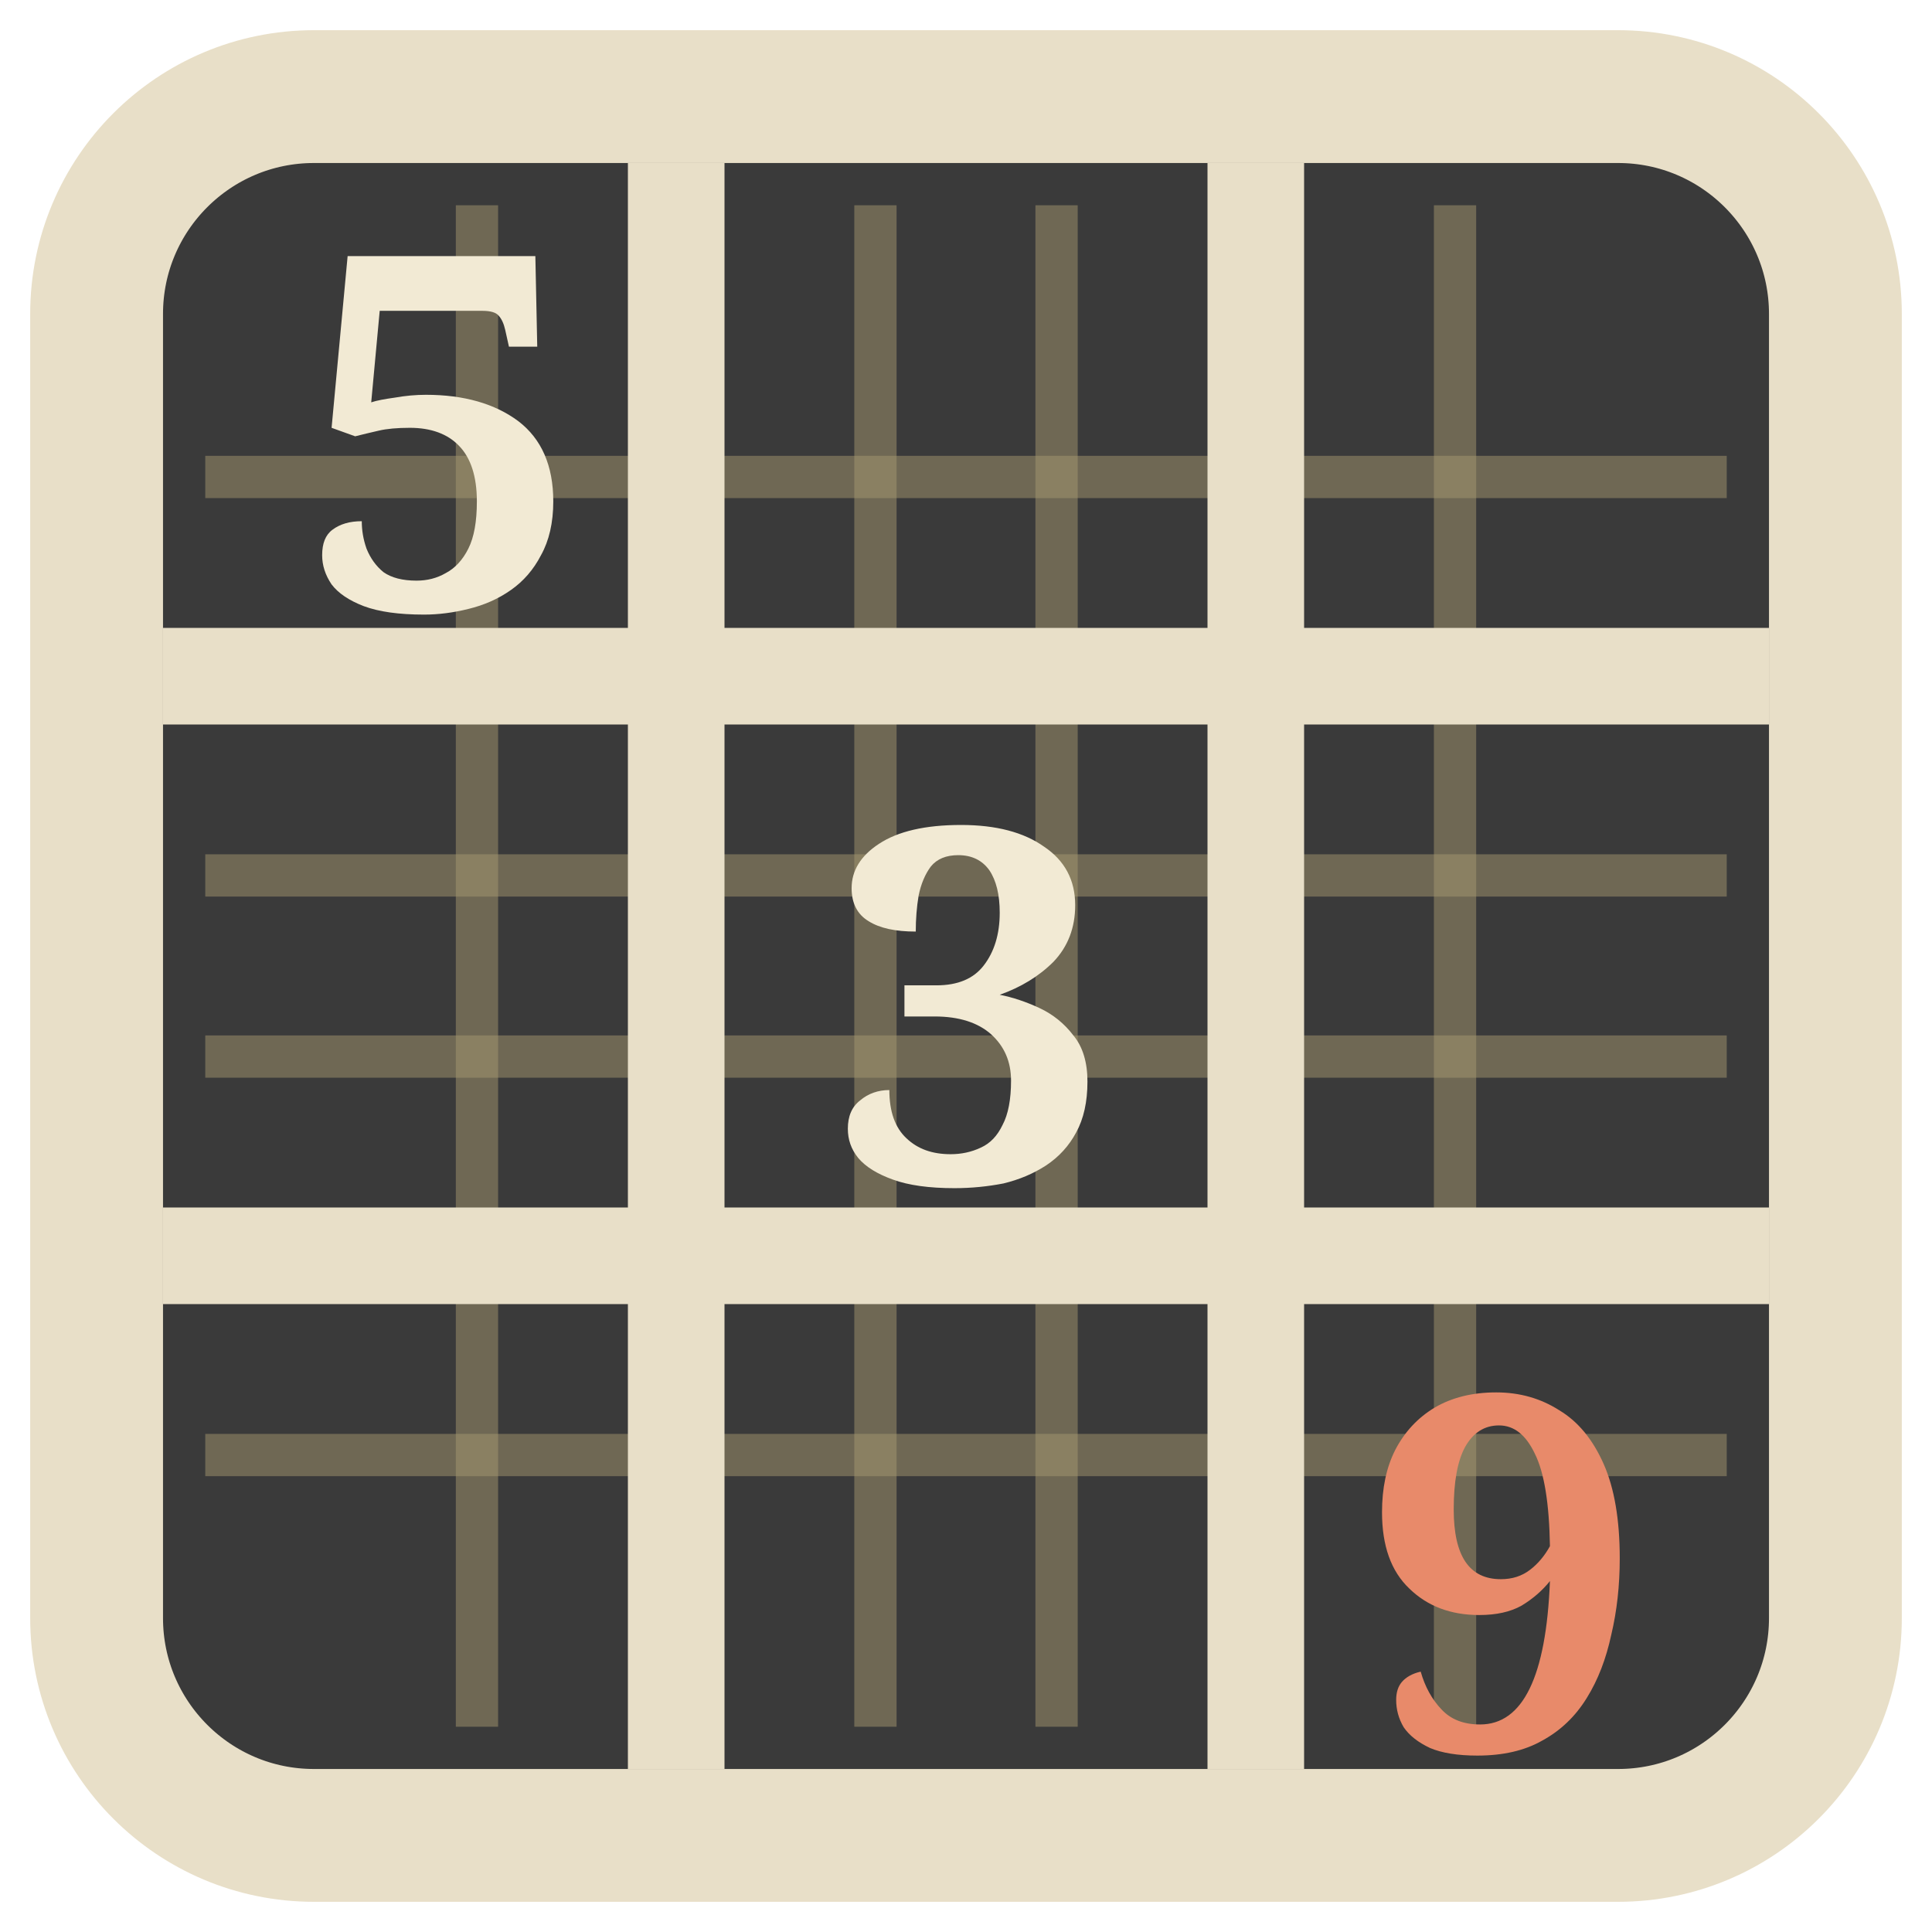
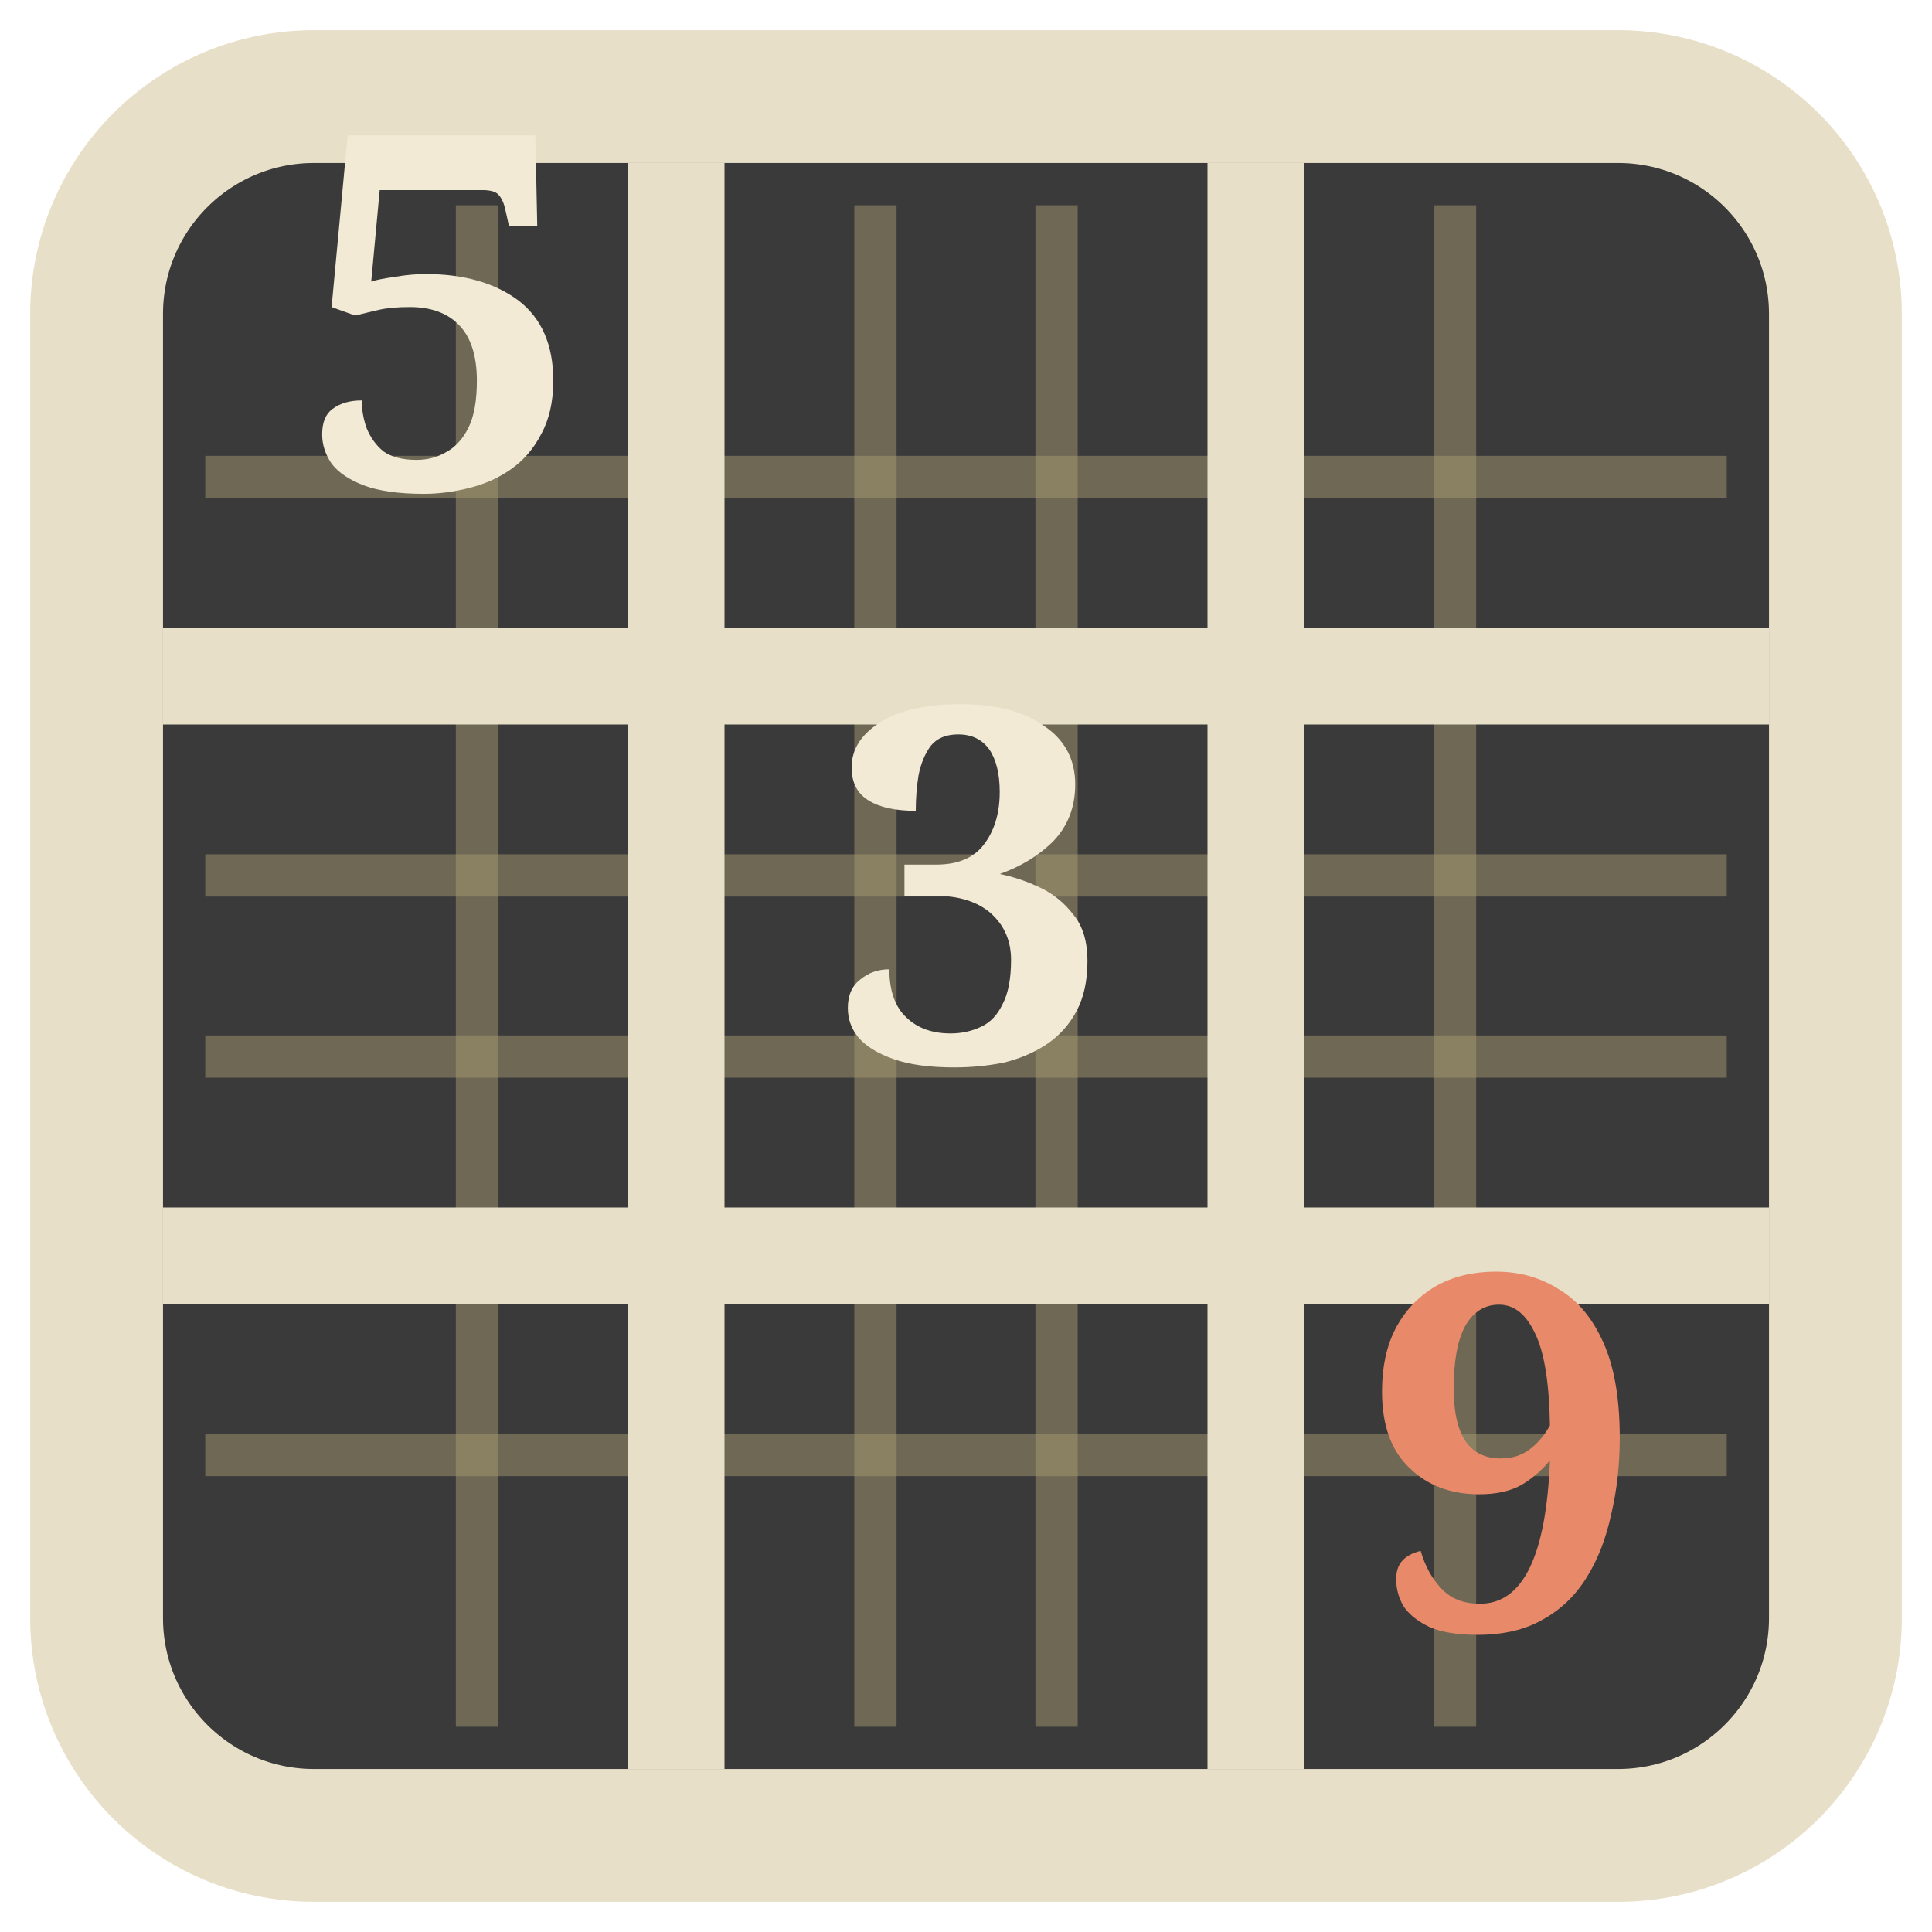
<svg xmlns="http://www.w3.org/2000/svg" width="32" height="32" viewBox="0 0 32 32">
  <rect x="1.6" y="1.6" width="28.8" height="28.8" rx="3.6" fill="#3A3A3A" stroke="#E8DFC8" stroke-width="2.2" />
  <g stroke="#B8A878" stroke-width="0.7" opacity="0.85">
    <line x1="11.2" y1="3.4" x2="11.2" y2="28.6" />
    <line x1="20.8" y1="3.4" x2="20.8" y2="28.6" />
    <line x1="3.4" y1="11.2" x2="28.6" y2="11.2" />
    <line x1="3.4" y1="20.8" x2="28.6" y2="20.8" />
    <line x1="7.9" y1="3.4" x2="7.9" y2="28.6" opacity="0.5" />
    <line x1="14.5" y1="3.4" x2="14.5" y2="28.6" opacity="0.5" />
    <line x1="17.5" y1="3.4" x2="17.5" y2="28.6" opacity="0.5" />
    <line x1="24.1" y1="3.4" x2="24.1" y2="28.6" opacity="0.5" />
    <line x1="3.4" y1="7.9" x2="28.6" y2="7.9" opacity="0.5" />
    <line x1="3.4" y1="14.5" x2="28.6" y2="14.5" opacity="0.5" />
    <line x1="3.4" y1="17.5" x2="28.6" y2="17.5" opacity="0.5" />
    <line x1="3.4" y1="24.1" x2="28.6" y2="24.1" opacity="0.5" />
  </g>
  <g stroke="#E8DFC8" stroke-width="1.6">
    <line x1="11.2" y1="2.7" x2="11.2" y2="29.3" />
    <line x1="20.8" y1="2.7" x2="20.8" y2="29.3" />
    <line x1="2.7" y1="11.2" x2="29.3" y2="11.2" />
    <line x1="2.7" y1="20.8" x2="29.3" y2="20.8" />
  </g>
  <g fill="#F2EAD4" font-family="Georgia, serif" font-weight="bold" font-size="8.2" text-anchor="middle">
-     <text x="7.3" y="10.1">5</text>
-     <text x="16.1" y="19.6">3</text>
-     <text x="24.9" y="29.0" fill="#E88A6A">9</text>
+     <text x="7.3" y="8.1">5</text>
+     <text x="16.1" y="17.6">3</text>
+     <text x="24.9" y="27.0" fill="#E88A6A">9</text>
  </g>
</svg>
